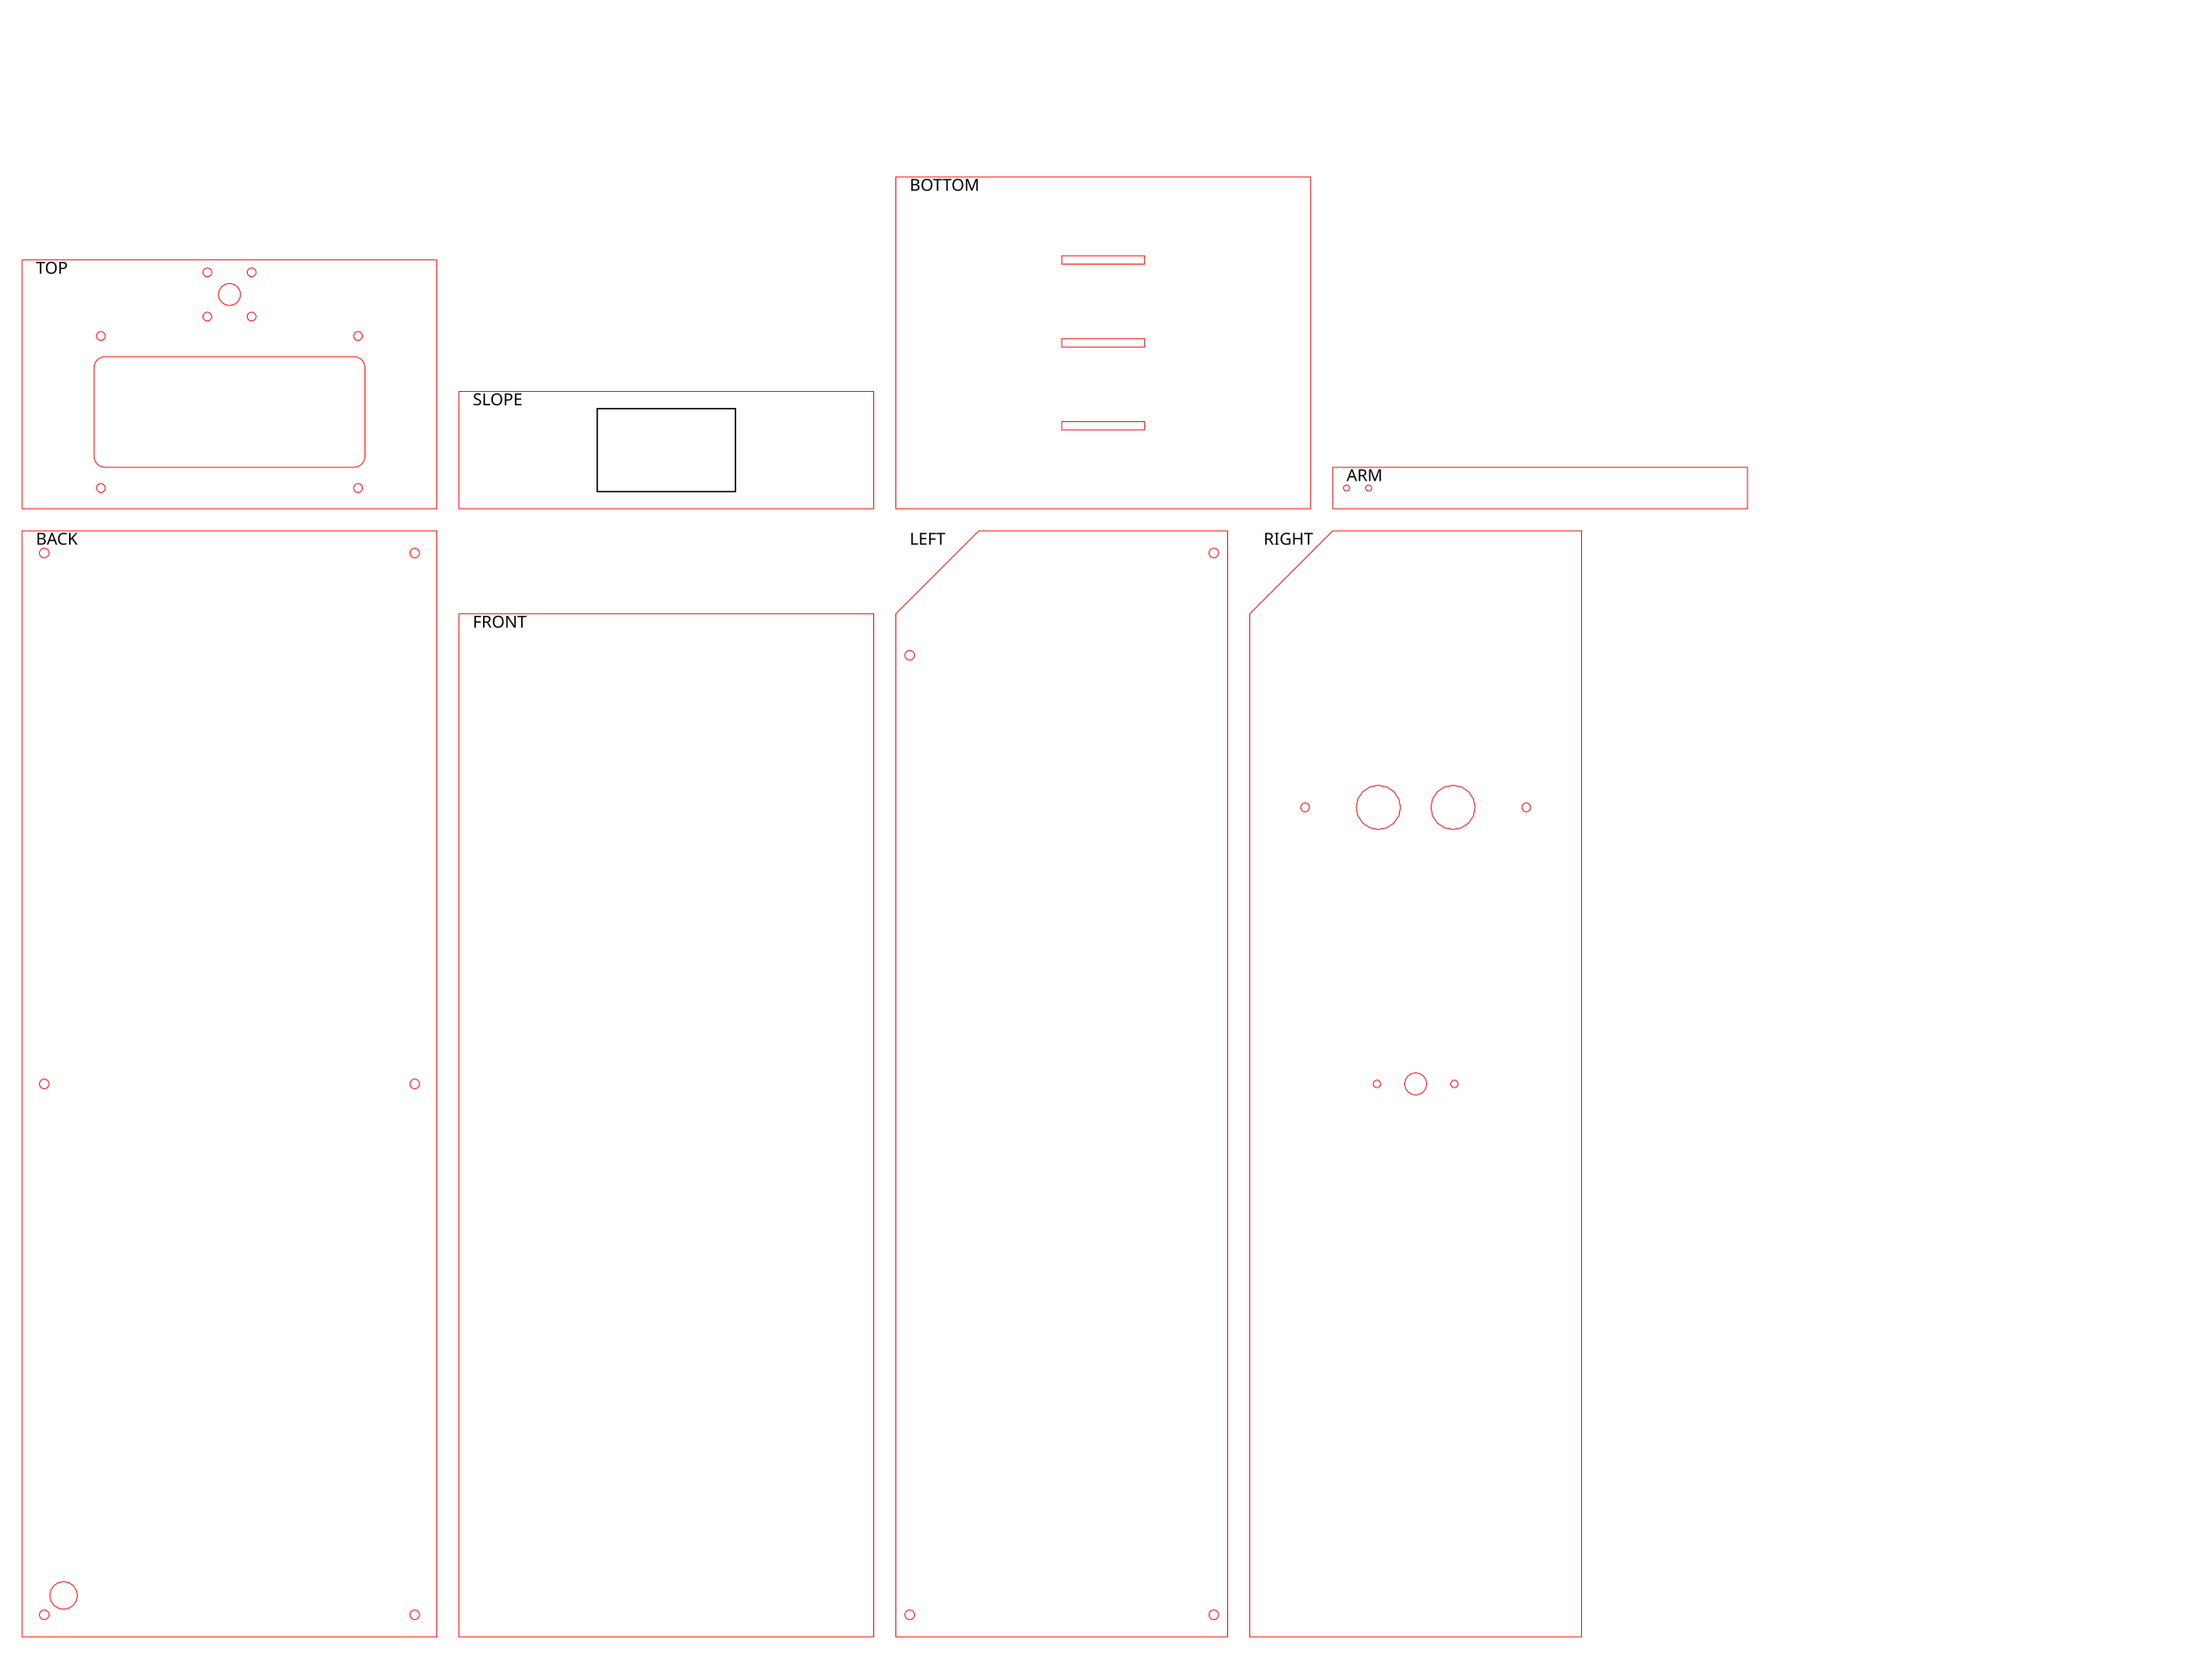
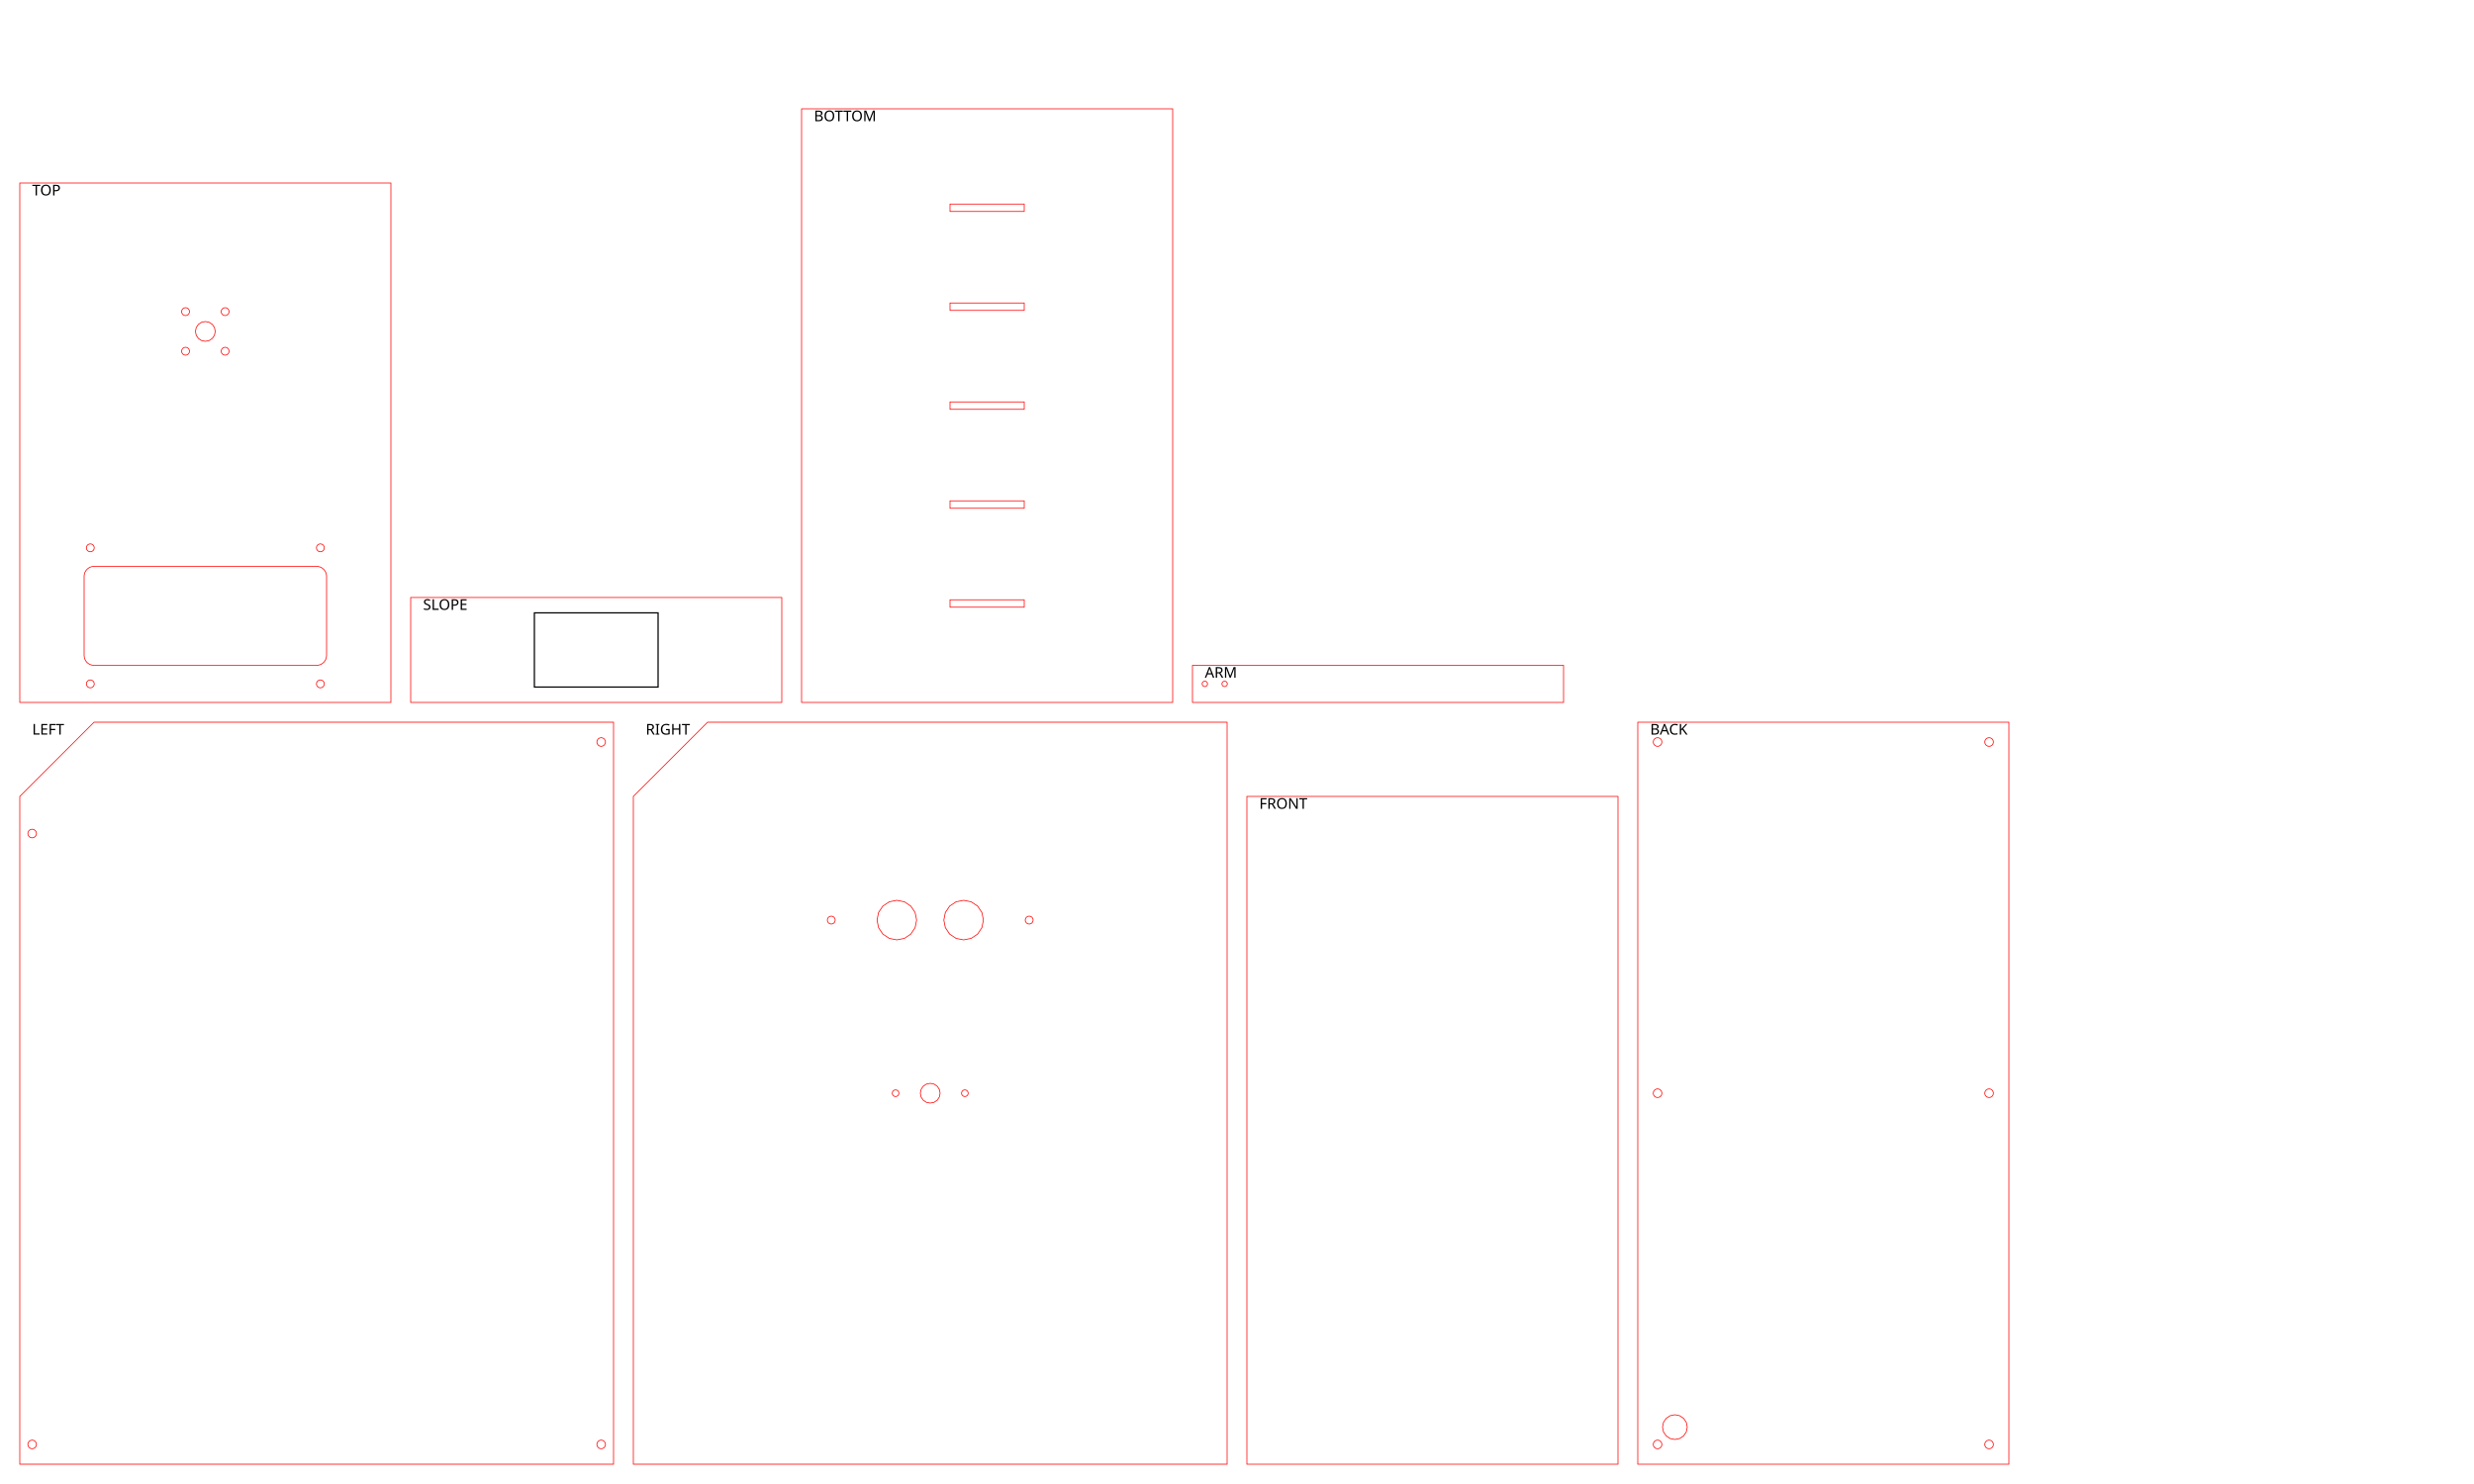
- <svg xmlns="http://www.w3.org/2000/svg" baseProfile="full" height="600.0mm" version="1.1" viewBox="0 0 800.0 600.0" width="800.0mm">
+ <svg xmlns="http://www.w3.org/2000/svg" baseProfile="full" height="600.0mm" version="1.1" viewBox="0 0 1000.0 600.0" width="1000.0mm">
  <defs />
-   <path d="M 166.000,592.000 L 316.000,592.000 L 316.000,222.000 L 166.000,222.000 Z" fill="none" fill-rule="evenodd" stroke="#ff0000" stroke-width="0.3" />
-   <text fill="#000000" font-family="sans-serif" font-size="6px" x="171.0" y="227.0">FRONT</text>
-   <path d="M 8.000,592.000 L 158.000,592.000 L 158.000,192.000 L 8.000,192.000 Z" fill="none" fill-rule="evenodd" stroke="#ff0000" stroke-width="0.3" />
-   <path d="M 28.000,577.000 L 27.619,575.087 L 26.536,573.464 L 24.913,572.381 L 23.000,572.000 L 21.087,572.381 L 19.464,573.464 L 18.381,575.087 L 18.000,577.000 L 18.381,578.913 L 19.464,580.536 L 21.087,581.619 L 23.000,582.000 L 24.913,581.619 L 26.536,580.536 L 27.619,578.913 Z" fill="none" fill-rule="evenodd" stroke="#ff0000" stroke-width="0.3" />
-   <path d="M 17.750,584.000 L 17.617,583.330 L 17.237,582.763 L 16.670,582.383 L 16.000,582.250 L 15.330,582.383 L 14.763,582.763 L 14.383,583.330 L 14.250,584.000 L 14.383,584.670 L 14.763,585.237 L 15.330,585.617 L 16.000,585.750 L 16.670,585.617 L 17.237,585.237 L 17.617,584.670 Z" fill="none" fill-rule="evenodd" stroke="#ff0000" stroke-width="0.3" />
-   <path d="M 151.750,584.000 L 151.617,583.330 L 151.237,582.763 L 150.670,582.383 L 150.000,582.250 L 149.330,582.383 L 148.763,582.763 L 148.383,583.330 L 148.250,584.000 L 148.383,584.670 L 148.763,585.237 L 149.330,585.617 L 150.000,585.750 L 150.670,585.617 L 151.237,585.237 L 151.617,584.670 Z" fill="none" fill-rule="evenodd" stroke="#ff0000" stroke-width="0.3" />
-   <path d="M 17.750,200.000 L 17.617,199.330 L 17.237,198.763 L 16.670,198.383 L 16.000,198.250 L 15.330,198.383 L 14.763,198.763 L 14.383,199.330 L 14.250,200.000 L 14.383,200.670 L 14.763,201.237 L 15.330,201.617 L 16.000,201.750 L 16.670,201.617 L 17.237,201.237 L 17.617,200.670 Z" fill="none" fill-rule="evenodd" stroke="#ff0000" stroke-width="0.3" />
-   <path d="M 151.750,200.000 L 151.617,199.330 L 151.237,198.763 L 150.670,198.383 L 150.000,198.250 L 149.330,198.383 L 148.763,198.763 L 148.383,199.330 L 148.250,200.000 L 148.383,200.670 L 148.763,201.237 L 149.330,201.617 L 150.000,201.750 L 150.670,201.617 L 151.237,201.237 L 151.617,200.670 Z" fill="none" fill-rule="evenodd" stroke="#ff0000" stroke-width="0.3" />
-   <path d="M 17.750,392.000 L 17.617,391.330 L 17.237,390.763 L 16.670,390.383 L 16.000,390.250 L 15.330,390.383 L 14.763,390.763 L 14.383,391.330 L 14.250,392.000 L 14.383,392.670 L 14.763,393.237 L 15.330,393.617 L 16.000,393.750 L 16.670,393.617 L 17.237,393.237 L 17.617,392.670 Z" fill="none" fill-rule="evenodd" stroke="#ff0000" stroke-width="0.3" />
-   <path d="M 151.750,392.000 L 151.617,391.330 L 151.237,390.763 L 150.670,390.383 L 150.000,390.250 L 149.330,390.383 L 148.763,390.763 L 148.383,391.330 L 148.250,392.000 L 148.383,392.670 L 148.763,393.237 L 149.330,393.617 L 150.000,393.750 L 150.670,393.617 L 151.237,393.237 L 151.617,392.670 Z" fill="none" fill-rule="evenodd" stroke="#ff0000" stroke-width="0.3" />
-   <text fill="#000000" font-family="sans-serif" font-size="6px" x="13.0" y="197.0">BACK</text>
-   <path d="M 324.000,592.000 L 444.000,592.000 L 444.000,192.000 L 354.000,192.000 L 324.000,222.000 Z" fill="none" fill-rule="evenodd" stroke="#ff0000" stroke-width="0.3" />
-   <path d="M 330.750,584.000 L 330.617,583.330 L 330.237,582.763 L 329.670,582.383 L 329.000,582.250 L 328.330,582.383 L 327.763,582.763 L 327.383,583.330 L 327.250,584.000 L 327.383,584.670 L 327.763,585.237 L 328.330,585.617 L 329.000,585.750 L 329.670,585.617 L 330.237,585.237 L 330.617,584.670 Z" fill="none" fill-rule="evenodd" stroke="#ff0000" stroke-width="0.3" />
-   <path d="M 440.750,584.000 L 440.617,583.330 L 440.237,582.763 L 439.670,582.383 L 439.000,582.250 L 438.330,582.383 L 437.763,582.763 L 437.383,583.330 L 437.250,584.000 L 437.383,584.670 L 437.763,585.237 L 438.330,585.617 L 439.000,585.750 L 439.670,585.617 L 440.237,585.237 L 440.617,584.670 Z" fill="none" fill-rule="evenodd" stroke="#ff0000" stroke-width="0.3" />
-   <path d="M 440.750,200.000 L 440.617,199.330 L 440.237,198.763 L 439.670,198.383 L 439.000,198.250 L 438.330,198.383 L 437.763,198.763 L 437.383,199.330 L 437.250,200.000 L 437.383,200.670 L 437.763,201.237 L 438.330,201.617 L 439.000,201.750 L 439.670,201.617 L 440.237,201.237 L 440.617,200.670 Z" fill="none" fill-rule="evenodd" stroke="#ff0000" stroke-width="0.3" />
-   <path d="M 330.750,237.000 L 330.617,236.330 L 330.237,235.763 L 329.670,235.383 L 329.000,235.250 L 328.330,235.383 L 327.763,235.763 L 327.383,236.330 L 327.250,237.000 L 327.383,237.670 L 327.763,238.237 L 328.330,238.617 L 329.000,238.750 L 329.670,238.617 L 330.237,238.237 L 330.617,237.670 Z" fill="none" fill-rule="evenodd" stroke="#ff0000" stroke-width="0.3" />
-   <text fill="#000000" font-family="sans-serif" font-size="6px" x="329.0" y="197.0">LEFT</text>
-   <path d="M 452.000,592.000 L 572.000,592.000 L 572.000,192.000 L 482.000,192.000 L 452.000,222.000 Z" fill="none" fill-rule="evenodd" stroke="#ff0000" stroke-width="0.3" />
-   <path d="M 516.000,392.000 L 515.696,390.469 L 514.828,389.172 L 513.531,388.304 L 512.000,388.000 L 510.469,388.304 L 509.172,389.172 L 508.304,390.469 L 508.000,392.000 L 508.304,393.531 L 509.172,394.828 L 510.469,395.696 L 512.000,396.000 L 513.531,395.696 L 514.828,394.828 L 515.696,393.531 Z" fill="none" fill-rule="evenodd" stroke="#ff0000" stroke-width="0.3" />
-   <path d="M 499.350,392.000 L 499.247,391.483 L 498.955,391.045 L 498.517,390.753 L 498.000,390.650 L 497.483,390.753 L 497.045,391.045 L 496.753,391.483 L 496.650,392.000 L 496.753,392.517 L 497.045,392.955 L 497.483,393.247 L 498.000,393.350 L 498.517,393.247 L 498.955,392.955 L 499.247,392.517 Z" fill="none" fill-rule="evenodd" stroke="#ff0000" stroke-width="0.3" />
-   <path d="M 527.350,392.000 L 527.247,391.483 L 526.955,391.045 L 526.517,390.753 L 526.000,390.650 L 525.483,390.753 L 525.045,391.045 L 524.753,391.483 L 524.650,392.000 L 524.753,392.517 L 525.045,392.955 L 525.483,393.247 L 526.000,393.350 L 526.517,393.247 L 526.955,392.955 L 527.247,392.517 Z" fill="none" fill-rule="evenodd" stroke="#ff0000" stroke-width="0.3" />
-   <path d="M 506.500,292.000 L 505.891,288.939 L 504.157,286.343 L 501.561,284.609 L 498.500,284.000 L 495.439,284.609 L 492.843,286.343 L 491.109,288.939 L 490.500,292.000 L 491.109,295.061 L 492.843,297.657 L 495.439,299.391 L 498.500,300.000 L 501.561,299.391 L 504.157,297.657 L 505.891,295.061 Z" fill="none" fill-rule="evenodd" stroke="#ff0000" stroke-width="0.3" />
-   <path d="M 533.500,292.000 L 532.891,288.939 L 531.157,286.343 L 528.561,284.609 L 525.500,284.000 L 522.439,284.609 L 519.843,286.343 L 518.109,288.939 L 517.500,292.000 L 518.109,295.061 L 519.843,297.657 L 522.439,299.391 L 525.500,300.000 L 528.561,299.391 L 531.157,297.657 L 532.891,295.061 Z" fill="none" fill-rule="evenodd" stroke="#ff0000" stroke-width="0.3" />
-   <path d="M 473.600,292.000 L 473.478,291.388 L 473.131,290.869 L 472.612,290.522 L 472.000,290.400 L 471.388,290.522 L 470.869,290.869 L 470.522,291.388 L 470.400,292.000 L 470.522,292.612 L 470.869,293.131 L 471.388,293.478 L 472.000,293.600 L 472.612,293.478 L 473.131,293.131 L 473.478,292.612 Z" fill="none" fill-rule="evenodd" stroke="#ff0000" stroke-width="0.3" />
-   <path d="M 553.600,292.000 L 553.478,291.388 L 553.131,290.869 L 552.612,290.522 L 552.000,290.400 L 551.388,290.522 L 550.869,290.869 L 550.522,291.388 L 550.400,292.000 L 550.522,292.612 L 550.869,293.131 L 551.388,293.478 L 552.000,293.600 L 552.612,293.478 L 553.131,293.131 L 553.478,292.612 Z" fill="none" fill-rule="evenodd" stroke="#ff0000" stroke-width="0.3" />
-   <text fill="#000000" font-family="sans-serif" font-size="6px" x="457.0" y="197.0">RIGHT</text>
-   <path d="M 8.000,184.000 L 158.000,184.000 L 158.000,94.000 L 8.000,94.000 Z" fill="none" fill-rule="evenodd" stroke="#ff0000" stroke-width="0.3" />
-   <path d="M 128.000,169.000 L 128.780,168.923 L 129.531,168.696 L 130.222,168.326 L 130.828,167.828 L 131.326,167.222 L 131.696,166.531 L 131.923,165.780 L 132.000,165.000 L 132.000,133.000 L 131.923,132.220 L 131.696,131.469 L 131.326,130.778 L 130.828,130.172 L 130.222,129.674 L 129.531,129.304 L 128.780,129.077 L 128.000,129.000 L 38.000,129.000 L 37.220,129.077 L 36.469,129.304 L 35.778,129.674 L 35.172,130.172 L 34.674,130.778 L 34.304,131.469 L 34.077,132.220 L 34.000,133.000 L 34.000,165.000 L 34.077,165.780 L 34.304,166.531 L 34.674,167.222 L 35.172,167.828 L 35.778,168.326 L 36.469,168.696 L 37.220,168.923 L 38.000,169.000 Z" fill="none" fill-rule="evenodd" stroke="#ff0000" stroke-width="0.3" />
-   <path d="M 38.100,176.500 L 37.978,175.888 L 37.631,175.369 L 37.112,175.022 L 36.500,174.900 L 35.888,175.022 L 35.369,175.369 L 35.022,175.888 L 34.900,176.500 L 35.022,177.112 L 35.369,177.631 L 35.888,177.978 L 36.500,178.100 L 37.112,177.978 L 37.631,177.631 L 37.978,177.112 Z" fill="none" fill-rule="evenodd" stroke="#ff0000" stroke-width="0.3" />
-   <path d="M 131.100,176.500 L 130.978,175.888 L 130.631,175.369 L 130.112,175.022 L 129.500,174.900 L 128.888,175.022 L 128.369,175.369 L 128.022,175.888 L 127.900,176.500 L 128.022,177.112 L 128.369,177.631 L 128.888,177.978 L 129.500,178.100 L 130.112,177.978 L 130.631,177.631 L 130.978,177.112 Z" fill="none" fill-rule="evenodd" stroke="#ff0000" stroke-width="0.3" />
-   <path d="M 38.100,121.500 L 37.978,120.888 L 37.631,120.369 L 37.112,120.022 L 36.500,119.900 L 35.888,120.022 L 35.369,120.369 L 35.022,120.888 L 34.900,121.500 L 35.022,122.112 L 35.369,122.631 L 35.888,122.978 L 36.500,123.100 L 37.112,122.978 L 37.631,122.631 L 37.978,122.112 Z" fill="none" fill-rule="evenodd" stroke="#ff0000" stroke-width="0.3" />
-   <path d="M 131.100,121.500 L 130.978,120.888 L 130.631,120.369 L 130.112,120.022 L 129.500,119.900 L 128.888,120.022 L 128.369,120.369 L 128.022,120.888 L 127.900,121.500 L 128.022,122.112 L 128.369,122.631 L 128.888,122.978 L 129.500,123.100 L 130.112,122.978 L 130.631,122.631 L 130.978,122.112 Z" fill="none" fill-rule="evenodd" stroke="#ff0000" stroke-width="0.3" />
-   <path d="M 87.000,106.500 L 86.696,104.969 L 85.828,103.672 L 84.531,102.804 L 83.000,102.500 L 81.469,102.804 L 80.172,103.672 L 79.304,104.969 L 79.000,106.500 L 79.304,108.031 L 80.172,109.328 L 81.469,110.196 L 83.000,110.500 L 84.531,110.196 L 85.828,109.328 L 86.696,108.031 Z" fill="none" fill-rule="evenodd" stroke="#ff0000" stroke-width="0.3" />
-   <path d="M 76.600,114.500 L 76.478,113.888 L 76.131,113.369 L 75.612,113.022 L 75.000,112.900 L 74.388,113.022 L 73.869,113.369 L 73.522,113.888 L 73.400,114.500 L 73.522,115.112 L 73.869,115.631 L 74.388,115.978 L 75.000,116.100 L 75.612,115.978 L 76.131,115.631 L 76.478,115.112 Z" fill="none" fill-rule="evenodd" stroke="#ff0000" stroke-width="0.3" />
-   <path d="M 92.600,114.500 L 92.478,113.888 L 92.131,113.369 L 91.612,113.022 L 91.000,112.900 L 90.388,113.022 L 89.869,113.369 L 89.522,113.888 L 89.400,114.500 L 89.522,115.112 L 89.869,115.631 L 90.388,115.978 L 91.000,116.100 L 91.612,115.978 L 92.131,115.631 L 92.478,115.112 Z" fill="none" fill-rule="evenodd" stroke="#ff0000" stroke-width="0.3" />
-   <path d="M 76.600,98.500 L 76.478,97.888 L 76.131,97.369 L 75.612,97.022 L 75.000,96.900 L 74.388,97.022 L 73.869,97.369 L 73.522,97.888 L 73.400,98.500 L 73.522,99.112 L 73.869,99.631 L 74.388,99.978 L 75.000,100.100 L 75.612,99.978 L 76.131,99.631 L 76.478,99.112 Z" fill="none" fill-rule="evenodd" stroke="#ff0000" stroke-width="0.3" />
-   <path d="M 92.600,98.500 L 92.478,97.888 L 92.131,97.369 L 91.612,97.022 L 91.000,96.900 L 90.388,97.022 L 89.869,97.369 L 89.522,97.888 L 89.400,98.500 L 89.522,99.112 L 89.869,99.631 L 90.388,99.978 L 91.000,100.100 L 91.612,99.978 L 92.131,99.631 L 92.478,99.112 Z" fill="none" fill-rule="evenodd" stroke="#ff0000" stroke-width="0.3" />
-   <text fill="#000000" font-family="sans-serif" font-size="6px" x="13.0" y="99.0">TOP</text>
-   <path d="M 166.000,184.000 L 316.000,184.000 L 316.000,141.574 L 166.000,141.574 Z" fill="none" fill-rule="evenodd" stroke="#ff0000" stroke-width="0.3" />
-   <path d="M 216.000,177.787 L 266.000,177.787 L 266.000,147.787 L 216.000,147.787 Z" fill="none" fill-rule="evenodd" stroke="#000000" stroke-width="0.5" />
-   <text fill="#000000" font-family="sans-serif" font-size="6px" x="171.0" y="146.574">SLOPE</text>
-   <path d="M 324.000,184.000 L 474.000,184.000 L 474.000,64.000 L 324.000,64.000 Z" fill="none" fill-rule="evenodd" stroke="#ff0000" stroke-width="0.3" />
-   <path d="M 384.000,155.500 L 414.000,155.500 L 414.000,152.500 L 384.000,152.500 Z" fill="none" fill-rule="evenodd" stroke="#ff0000" stroke-width="0.3" />
+   <path d="M 504.000,592.000 L 654.000,592.000 L 654.000,322.000 L 504.000,322.000 Z" fill="none" fill-rule="evenodd" stroke="#ff0000" stroke-width="0.3" />
+   <text fill="#000000" font-family="sans-serif" font-size="6px" x="509.0" y="327.0">FRONT</text>
+   <path d="M 662.000,592.000 L 812.000,592.000 L 812.000,292.000 L 662.000,292.000 Z" fill="none" fill-rule="evenodd" stroke="#ff0000" stroke-width="0.3" />
+   <path d="M 682.000,577.000 L 681.619,575.087 L 680.536,573.464 L 678.913,572.381 L 677.000,572.000 L 675.087,572.381 L 673.464,573.464 L 672.381,575.087 L 672.000,577.000 L 672.381,578.913 L 673.464,580.536 L 675.087,581.619 L 677.000,582.000 L 678.913,581.619 L 680.536,580.536 L 681.619,578.913 Z" fill="none" fill-rule="evenodd" stroke="#ff0000" stroke-width="0.3" />
+   <path d="M 671.750,584.000 L 671.617,583.330 L 671.237,582.763 L 670.670,582.383 L 670.000,582.250 L 669.330,582.383 L 668.763,582.763 L 668.383,583.330 L 668.250,584.000 L 668.383,584.670 L 668.763,585.237 L 669.330,585.617 L 670.000,585.750 L 670.670,585.617 L 671.237,585.237 L 671.617,584.670 Z" fill="none" fill-rule="evenodd" stroke="#ff0000" stroke-width="0.3" />
+   <path d="M 805.750,584.000 L 805.617,583.330 L 805.237,582.763 L 804.670,582.383 L 804.000,582.250 L 803.330,582.383 L 802.763,582.763 L 802.383,583.330 L 802.250,584.000 L 802.383,584.670 L 802.763,585.237 L 803.330,585.617 L 804.000,585.750 L 804.670,585.617 L 805.237,585.237 L 805.617,584.670 Z" fill="none" fill-rule="evenodd" stroke="#ff0000" stroke-width="0.3" />
+   <path d="M 671.750,300.000 L 671.617,299.330 L 671.237,298.763 L 670.670,298.383 L 670.000,298.250 L 669.330,298.383 L 668.763,298.763 L 668.383,299.330 L 668.250,300.000 L 668.383,300.670 L 668.763,301.237 L 669.330,301.617 L 670.000,301.750 L 670.670,301.617 L 671.237,301.237 L 671.617,300.670 Z" fill="none" fill-rule="evenodd" stroke="#ff0000" stroke-width="0.3" />
+   <path d="M 805.750,300.000 L 805.617,299.330 L 805.237,298.763 L 804.670,298.383 L 804.000,298.250 L 803.330,298.383 L 802.763,298.763 L 802.383,299.330 L 802.250,300.000 L 802.383,300.670 L 802.763,301.237 L 803.330,301.617 L 804.000,301.750 L 804.670,301.617 L 805.237,301.237 L 805.617,300.670 Z" fill="none" fill-rule="evenodd" stroke="#ff0000" stroke-width="0.3" />
+   <path d="M 671.750,442.000 L 671.617,441.330 L 671.237,440.763 L 670.670,440.383 L 670.000,440.250 L 669.330,440.383 L 668.763,440.763 L 668.383,441.330 L 668.250,442.000 L 668.383,442.670 L 668.763,443.237 L 669.330,443.617 L 670.000,443.750 L 670.670,443.617 L 671.237,443.237 L 671.617,442.670 Z" fill="none" fill-rule="evenodd" stroke="#ff0000" stroke-width="0.3" />
+   <path d="M 805.750,442.000 L 805.617,441.330 L 805.237,440.763 L 804.670,440.383 L 804.000,440.250 L 803.330,440.383 L 802.763,440.763 L 802.383,441.330 L 802.250,442.000 L 802.383,442.670 L 802.763,443.237 L 803.330,443.617 L 804.000,443.750 L 804.670,443.617 L 805.237,443.237 L 805.617,442.670 Z" fill="none" fill-rule="evenodd" stroke="#ff0000" stroke-width="0.3" />
+   <text fill="#000000" font-family="sans-serif" font-size="6px" x="667.0" y="297.0">BACK</text>
+   <path d="M 8.000,592.000 L 248.000,592.000 L 248.000,292.000 L 38.000,292.000 L 8.000,322.000 Z" fill="none" fill-rule="evenodd" stroke="#ff0000" stroke-width="0.3" />
+   <path d="M 14.750,584.000 L 14.617,583.330 L 14.237,582.763 L 13.670,582.383 L 13.000,582.250 L 12.330,582.383 L 11.763,582.763 L 11.383,583.330 L 11.250,584.000 L 11.383,584.670 L 11.763,585.237 L 12.330,585.617 L 13.000,585.750 L 13.670,585.617 L 14.237,585.237 L 14.617,584.670 Z" fill="none" fill-rule="evenodd" stroke="#ff0000" stroke-width="0.3" />
+   <path d="M 244.750,584.000 L 244.617,583.330 L 244.237,582.763 L 243.670,582.383 L 243.000,582.250 L 242.330,582.383 L 241.763,582.763 L 241.383,583.330 L 241.250,584.000 L 241.383,584.670 L 241.763,585.237 L 242.330,585.617 L 243.000,585.750 L 243.670,585.617 L 244.237,585.237 L 244.617,584.670 Z" fill="none" fill-rule="evenodd" stroke="#ff0000" stroke-width="0.3" />
+   <path d="M 244.750,300.000 L 244.617,299.330 L 244.237,298.763 L 243.670,298.383 L 243.000,298.250 L 242.330,298.383 L 241.763,298.763 L 241.383,299.330 L 241.250,300.000 L 241.383,300.670 L 241.763,301.237 L 242.330,301.617 L 243.000,301.750 L 243.670,301.617 L 244.237,301.237 L 244.617,300.670 Z" fill="none" fill-rule="evenodd" stroke="#ff0000" stroke-width="0.3" />
+   <path d="M 14.750,337.000 L 14.617,336.330 L 14.237,335.763 L 13.670,335.383 L 13.000,335.250 L 12.330,335.383 L 11.763,335.763 L 11.383,336.330 L 11.250,337.000 L 11.383,337.670 L 11.763,338.237 L 12.330,338.617 L 13.000,338.750 L 13.670,338.617 L 14.237,338.237 L 14.617,337.670 Z" fill="none" fill-rule="evenodd" stroke="#ff0000" stroke-width="0.3" />
+   <text fill="#000000" font-family="sans-serif" font-size="6px" x="13.0" y="297.0">LEFT</text>
+   <path d="M 256.000,592.000 L 496.000,592.000 L 496.000,292.000 L 286.000,292.000 L 256.000,322.000 Z" fill="none" fill-rule="evenodd" stroke="#ff0000" stroke-width="0.3" />
+   <path d="M 380.000,442.000 L 379.696,440.469 L 378.828,439.172 L 377.531,438.304 L 376.000,438.000 L 374.469,438.304 L 373.172,439.172 L 372.304,440.469 L 372.000,442.000 L 372.304,443.531 L 373.172,444.828 L 374.469,445.696 L 376.000,446.000 L 377.531,445.696 L 378.828,444.828 L 379.696,443.531 Z" fill="none" fill-rule="evenodd" stroke="#ff0000" stroke-width="0.3" />
+   <path d="M 363.350,442.000 L 363.247,441.483 L 362.955,441.045 L 362.517,440.753 L 362.000,440.650 L 361.483,440.753 L 361.045,441.045 L 360.753,441.483 L 360.650,442.000 L 360.753,442.517 L 361.045,442.955 L 361.483,443.247 L 362.000,443.350 L 362.517,443.247 L 362.955,442.955 L 363.247,442.517 Z" fill="none" fill-rule="evenodd" stroke="#ff0000" stroke-width="0.3" />
+   <path d="M 391.350,442.000 L 391.247,441.483 L 390.955,441.045 L 390.517,440.753 L 390.000,440.650 L 389.483,440.753 L 389.045,441.045 L 388.753,441.483 L 388.650,442.000 L 388.753,442.517 L 389.045,442.955 L 389.483,443.247 L 390.000,443.350 L 390.517,443.247 L 390.955,442.955 L 391.247,442.517 Z" fill="none" fill-rule="evenodd" stroke="#ff0000" stroke-width="0.3" />
+   <path d="M 370.500,372.000 L 369.891,368.939 L 368.157,366.343 L 365.561,364.609 L 362.500,364.000 L 359.439,364.609 L 356.843,366.343 L 355.109,368.939 L 354.500,372.000 L 355.109,375.061 L 356.843,377.657 L 359.439,379.391 L 362.500,380.000 L 365.561,379.391 L 368.157,377.657 L 369.891,375.061 Z" fill="none" fill-rule="evenodd" stroke="#ff0000" stroke-width="0.3" />
+   <path d="M 397.500,372.000 L 396.891,368.939 L 395.157,366.343 L 392.561,364.609 L 389.500,364.000 L 386.439,364.609 L 383.843,366.343 L 382.109,368.939 L 381.500,372.000 L 382.109,375.061 L 383.843,377.657 L 386.439,379.391 L 389.500,380.000 L 392.561,379.391 L 395.157,377.657 L 396.891,375.061 Z" fill="none" fill-rule="evenodd" stroke="#ff0000" stroke-width="0.3" />
+   <path d="M 337.600,372.000 L 337.478,371.388 L 337.131,370.869 L 336.612,370.522 L 336.000,370.400 L 335.388,370.522 L 334.869,370.869 L 334.522,371.388 L 334.400,372.000 L 334.522,372.612 L 334.869,373.131 L 335.388,373.478 L 336.000,373.600 L 336.612,373.478 L 337.131,373.131 L 337.478,372.612 Z" fill="none" fill-rule="evenodd" stroke="#ff0000" stroke-width="0.3" />
+   <path d="M 417.600,372.000 L 417.478,371.388 L 417.131,370.869 L 416.612,370.522 L 416.000,370.400 L 415.388,370.522 L 414.869,370.869 L 414.522,371.388 L 414.400,372.000 L 414.522,372.612 L 414.869,373.131 L 415.388,373.478 L 416.000,373.600 L 416.612,373.478 L 417.131,373.131 L 417.478,372.612 Z" fill="none" fill-rule="evenodd" stroke="#ff0000" stroke-width="0.3" />
+   <text fill="#000000" font-family="sans-serif" font-size="6px" x="261.0" y="297.0">RIGHT</text>
+   <path d="M 8.000,284.000 L 158.000,284.000 L 158.000,74.000 L 8.000,74.000 Z" fill="none" fill-rule="evenodd" stroke="#ff0000" stroke-width="0.3" />
+   <path d="M 128.000,269.000 L 128.780,268.923 L 129.531,268.696 L 130.222,268.326 L 130.828,267.828 L 131.326,267.222 L 131.696,266.531 L 131.923,265.780 L 132.000,265.000 L 132.000,233.000 L 131.923,232.220 L 131.696,231.469 L 131.326,230.778 L 130.828,230.172 L 130.222,229.674 L 129.531,229.304 L 128.780,229.077 L 128.000,229.000 L 38.000,229.000 L 37.220,229.077 L 36.469,229.304 L 35.778,229.674 L 35.172,230.172 L 34.674,230.778 L 34.304,231.469 L 34.077,232.220 L 34.000,233.000 L 34.000,265.000 L 34.077,265.780 L 34.304,266.531 L 34.674,267.222 L 35.172,267.828 L 35.778,268.326 L 36.469,268.696 L 37.220,268.923 L 38.000,269.000 Z" fill="none" fill-rule="evenodd" stroke="#ff0000" stroke-width="0.3" />
+   <path d="M 38.100,276.500 L 37.978,275.888 L 37.631,275.369 L 37.112,275.022 L 36.500,274.900 L 35.888,275.022 L 35.369,275.369 L 35.022,275.888 L 34.900,276.500 L 35.022,277.112 L 35.369,277.631 L 35.888,277.978 L 36.500,278.100 L 37.112,277.978 L 37.631,277.631 L 37.978,277.112 Z" fill="none" fill-rule="evenodd" stroke="#ff0000" stroke-width="0.3" />
+   <path d="M 131.100,276.500 L 130.978,275.888 L 130.631,275.369 L 130.112,275.022 L 129.500,274.900 L 128.888,275.022 L 128.369,275.369 L 128.022,275.888 L 127.900,276.500 L 128.022,277.112 L 128.369,277.631 L 128.888,277.978 L 129.500,278.100 L 130.112,277.978 L 130.631,277.631 L 130.978,277.112 Z" fill="none" fill-rule="evenodd" stroke="#ff0000" stroke-width="0.3" />
+   <path d="M 38.100,221.500 L 37.978,220.888 L 37.631,220.369 L 37.112,220.022 L 36.500,219.900 L 35.888,220.022 L 35.369,220.369 L 35.022,220.888 L 34.900,221.500 L 35.022,222.112 L 35.369,222.631 L 35.888,222.978 L 36.500,223.100 L 37.112,222.978 L 37.631,222.631 L 37.978,222.112 Z" fill="none" fill-rule="evenodd" stroke="#ff0000" stroke-width="0.3" />
+   <path d="M 131.100,221.500 L 130.978,220.888 L 130.631,220.369 L 130.112,220.022 L 129.500,219.900 L 128.888,220.022 L 128.369,220.369 L 128.022,220.888 L 127.900,221.500 L 128.022,222.112 L 128.369,222.631 L 128.888,222.978 L 129.500,223.100 L 130.112,222.978 L 130.631,222.631 L 130.978,222.112 Z" fill="none" fill-rule="evenodd" stroke="#ff0000" stroke-width="0.3" />
+   <path d="M 87.000,134.000 L 86.696,132.469 L 85.828,131.172 L 84.531,130.304 L 83.000,130.000 L 81.469,130.304 L 80.172,131.172 L 79.304,132.469 L 79.000,134.000 L 79.304,135.531 L 80.172,136.828 L 81.469,137.696 L 83.000,138.000 L 84.531,137.696 L 85.828,136.828 L 86.696,135.531 Z" fill="none" fill-rule="evenodd" stroke="#ff0000" stroke-width="0.3" />
+   <path d="M 76.600,142.000 L 76.478,141.388 L 76.131,140.869 L 75.612,140.522 L 75.000,140.400 L 74.388,140.522 L 73.869,140.869 L 73.522,141.388 L 73.400,142.000 L 73.522,142.612 L 73.869,143.131 L 74.388,143.478 L 75.000,143.600 L 75.612,143.478 L 76.131,143.131 L 76.478,142.612 Z" fill="none" fill-rule="evenodd" stroke="#ff0000" stroke-width="0.3" />
+   <path d="M 92.600,142.000 L 92.478,141.388 L 92.131,140.869 L 91.612,140.522 L 91.000,140.400 L 90.388,140.522 L 89.869,140.869 L 89.522,141.388 L 89.400,142.000 L 89.522,142.612 L 89.869,143.131 L 90.388,143.478 L 91.000,143.600 L 91.612,143.478 L 92.131,143.131 L 92.478,142.612 Z" fill="none" fill-rule="evenodd" stroke="#ff0000" stroke-width="0.3" />
+   <path d="M 76.600,126.000 L 76.478,125.388 L 76.131,124.869 L 75.612,124.522 L 75.000,124.400 L 74.388,124.522 L 73.869,124.869 L 73.522,125.388 L 73.400,126.000 L 73.522,126.612 L 73.869,127.131 L 74.388,127.478 L 75.000,127.600 L 75.612,127.478 L 76.131,127.131 L 76.478,126.612 Z" fill="none" fill-rule="evenodd" stroke="#ff0000" stroke-width="0.3" />
+   <path d="M 92.600,126.000 L 92.478,125.388 L 92.131,124.869 L 91.612,124.522 L 91.000,124.400 L 90.388,124.522 L 89.869,124.869 L 89.522,125.388 L 89.400,126.000 L 89.522,126.612 L 89.869,127.131 L 90.388,127.478 L 91.000,127.600 L 91.612,127.478 L 92.131,127.131 L 92.478,126.612 Z" fill="none" fill-rule="evenodd" stroke="#ff0000" stroke-width="0.3" />
+   <text fill="#000000" font-family="sans-serif" font-size="6px" x="13.0" y="79.0">TOP</text>
+   <path d="M 166.000,284.000 L 316.000,284.000 L 316.000,241.574 L 166.000,241.574 Z" fill="none" fill-rule="evenodd" stroke="#ff0000" stroke-width="0.3" />
+   <path d="M 216.000,277.787 L 266.000,277.787 L 266.000,247.787 L 216.000,247.787 Z" fill="none" fill-rule="evenodd" stroke="#000000" stroke-width="0.5" />
+   <text fill="#000000" font-family="sans-serif" font-size="6px" x="171.0" y="246.574">SLOPE</text>
+   <path d="M 324.000,284.000 L 474.000,284.000 L 474.000,44.000 L 324.000,44.000 Z" fill="none" fill-rule="evenodd" stroke="#ff0000" stroke-width="0.3" />
+   <path d="M 384.000,245.500 L 414.000,245.500 L 414.000,242.500 L 384.000,242.500 Z" fill="none" fill-rule="evenodd" stroke="#ff0000" stroke-width="0.3" />
+   <path d="M 384.000,205.500 L 414.000,205.500 L 414.000,202.500 L 384.000,202.500 Z" fill="none" fill-rule="evenodd" stroke="#ff0000" stroke-width="0.3" />
+   <path d="M 384.000,165.500 L 414.000,165.500 L 414.000,162.500 L 384.000,162.500 Z" fill="none" fill-rule="evenodd" stroke="#ff0000" stroke-width="0.3" />
  <path d="M 384.000,125.500 L 414.000,125.500 L 414.000,122.500 L 384.000,122.500 Z" fill="none" fill-rule="evenodd" stroke="#ff0000" stroke-width="0.3" />
-   <path d="M 384.000,95.500 L 414.000,95.500 L 414.000,92.500 L 384.000,92.500 Z" fill="none" fill-rule="evenodd" stroke="#ff0000" stroke-width="0.3" />
-   <text fill="#000000" font-family="sans-serif" font-size="6px" x="329.0" y="69.0">BOTTOM</text>
-   <path d="M 482.000,184.000 L 632.000,184.000 L 632.000,169.000 L 482.000,169.000 Z" fill="none" fill-rule="evenodd" stroke="#ff0000" stroke-width="0.3" />
-   <path d="M 488.100,176.500 L 488.016,176.079 L 487.778,175.722 L 487.421,175.484 L 487.000,175.400 L 486.579,175.484 L 486.222,175.722 L 485.984,176.079 L 485.900,176.500 L 485.984,176.921 L 486.222,177.278 L 486.579,177.516 L 487.000,177.600 L 487.421,177.516 L 487.778,177.278 L 488.016,176.921 Z" fill="none" fill-rule="evenodd" stroke="#ff0000" stroke-width="0.3" />
-   <path d="M 496.100,176.500 L 496.016,176.079 L 495.778,175.722 L 495.421,175.484 L 495.000,175.400 L 494.579,175.484 L 494.222,175.722 L 493.984,176.079 L 493.900,176.500 L 493.984,176.921 L 494.222,177.278 L 494.579,177.516 L 495.000,177.600 L 495.421,177.516 L 495.778,177.278 L 496.016,176.921 Z" fill="none" fill-rule="evenodd" stroke="#ff0000" stroke-width="0.3" />
-   <text fill="#000000" font-family="sans-serif" font-size="6px" x="487.0" y="174.0">ARM</text>
+   <path d="M 384.000,85.500 L 414.000,85.500 L 414.000,82.500 L 384.000,82.500 Z" fill="none" fill-rule="evenodd" stroke="#ff0000" stroke-width="0.3" />
+   <text fill="#000000" font-family="sans-serif" font-size="6px" x="329.0" y="49.0">BOTTOM</text>
+   <path d="M 482.000,284.000 L 632.000,284.000 L 632.000,269.000 L 482.000,269.000 Z" fill="none" fill-rule="evenodd" stroke="#ff0000" stroke-width="0.3" />
+   <path d="M 488.100,276.500 L 488.016,276.079 L 487.778,275.722 L 487.421,275.484 L 487.000,275.400 L 486.579,275.484 L 486.222,275.722 L 485.984,276.079 L 485.900,276.500 L 485.984,276.921 L 486.222,277.278 L 486.579,277.516 L 487.000,277.600 L 487.421,277.516 L 487.778,277.278 L 488.016,276.921 Z" fill="none" fill-rule="evenodd" stroke="#ff0000" stroke-width="0.3" />
+   <path d="M 496.100,276.500 L 496.016,276.079 L 495.778,275.722 L 495.421,275.484 L 495.000,275.400 L 494.579,275.484 L 494.222,275.722 L 493.984,276.079 L 493.900,276.500 L 493.984,276.921 L 494.222,277.278 L 494.579,277.516 L 495.000,277.600 L 495.421,277.516 L 495.778,277.278 L 496.016,276.921 Z" fill="none" fill-rule="evenodd" stroke="#ff0000" stroke-width="0.3" />
+   <text fill="#000000" font-family="sans-serif" font-size="6px" x="487.0" y="274.0">ARM</text>
</svg>
